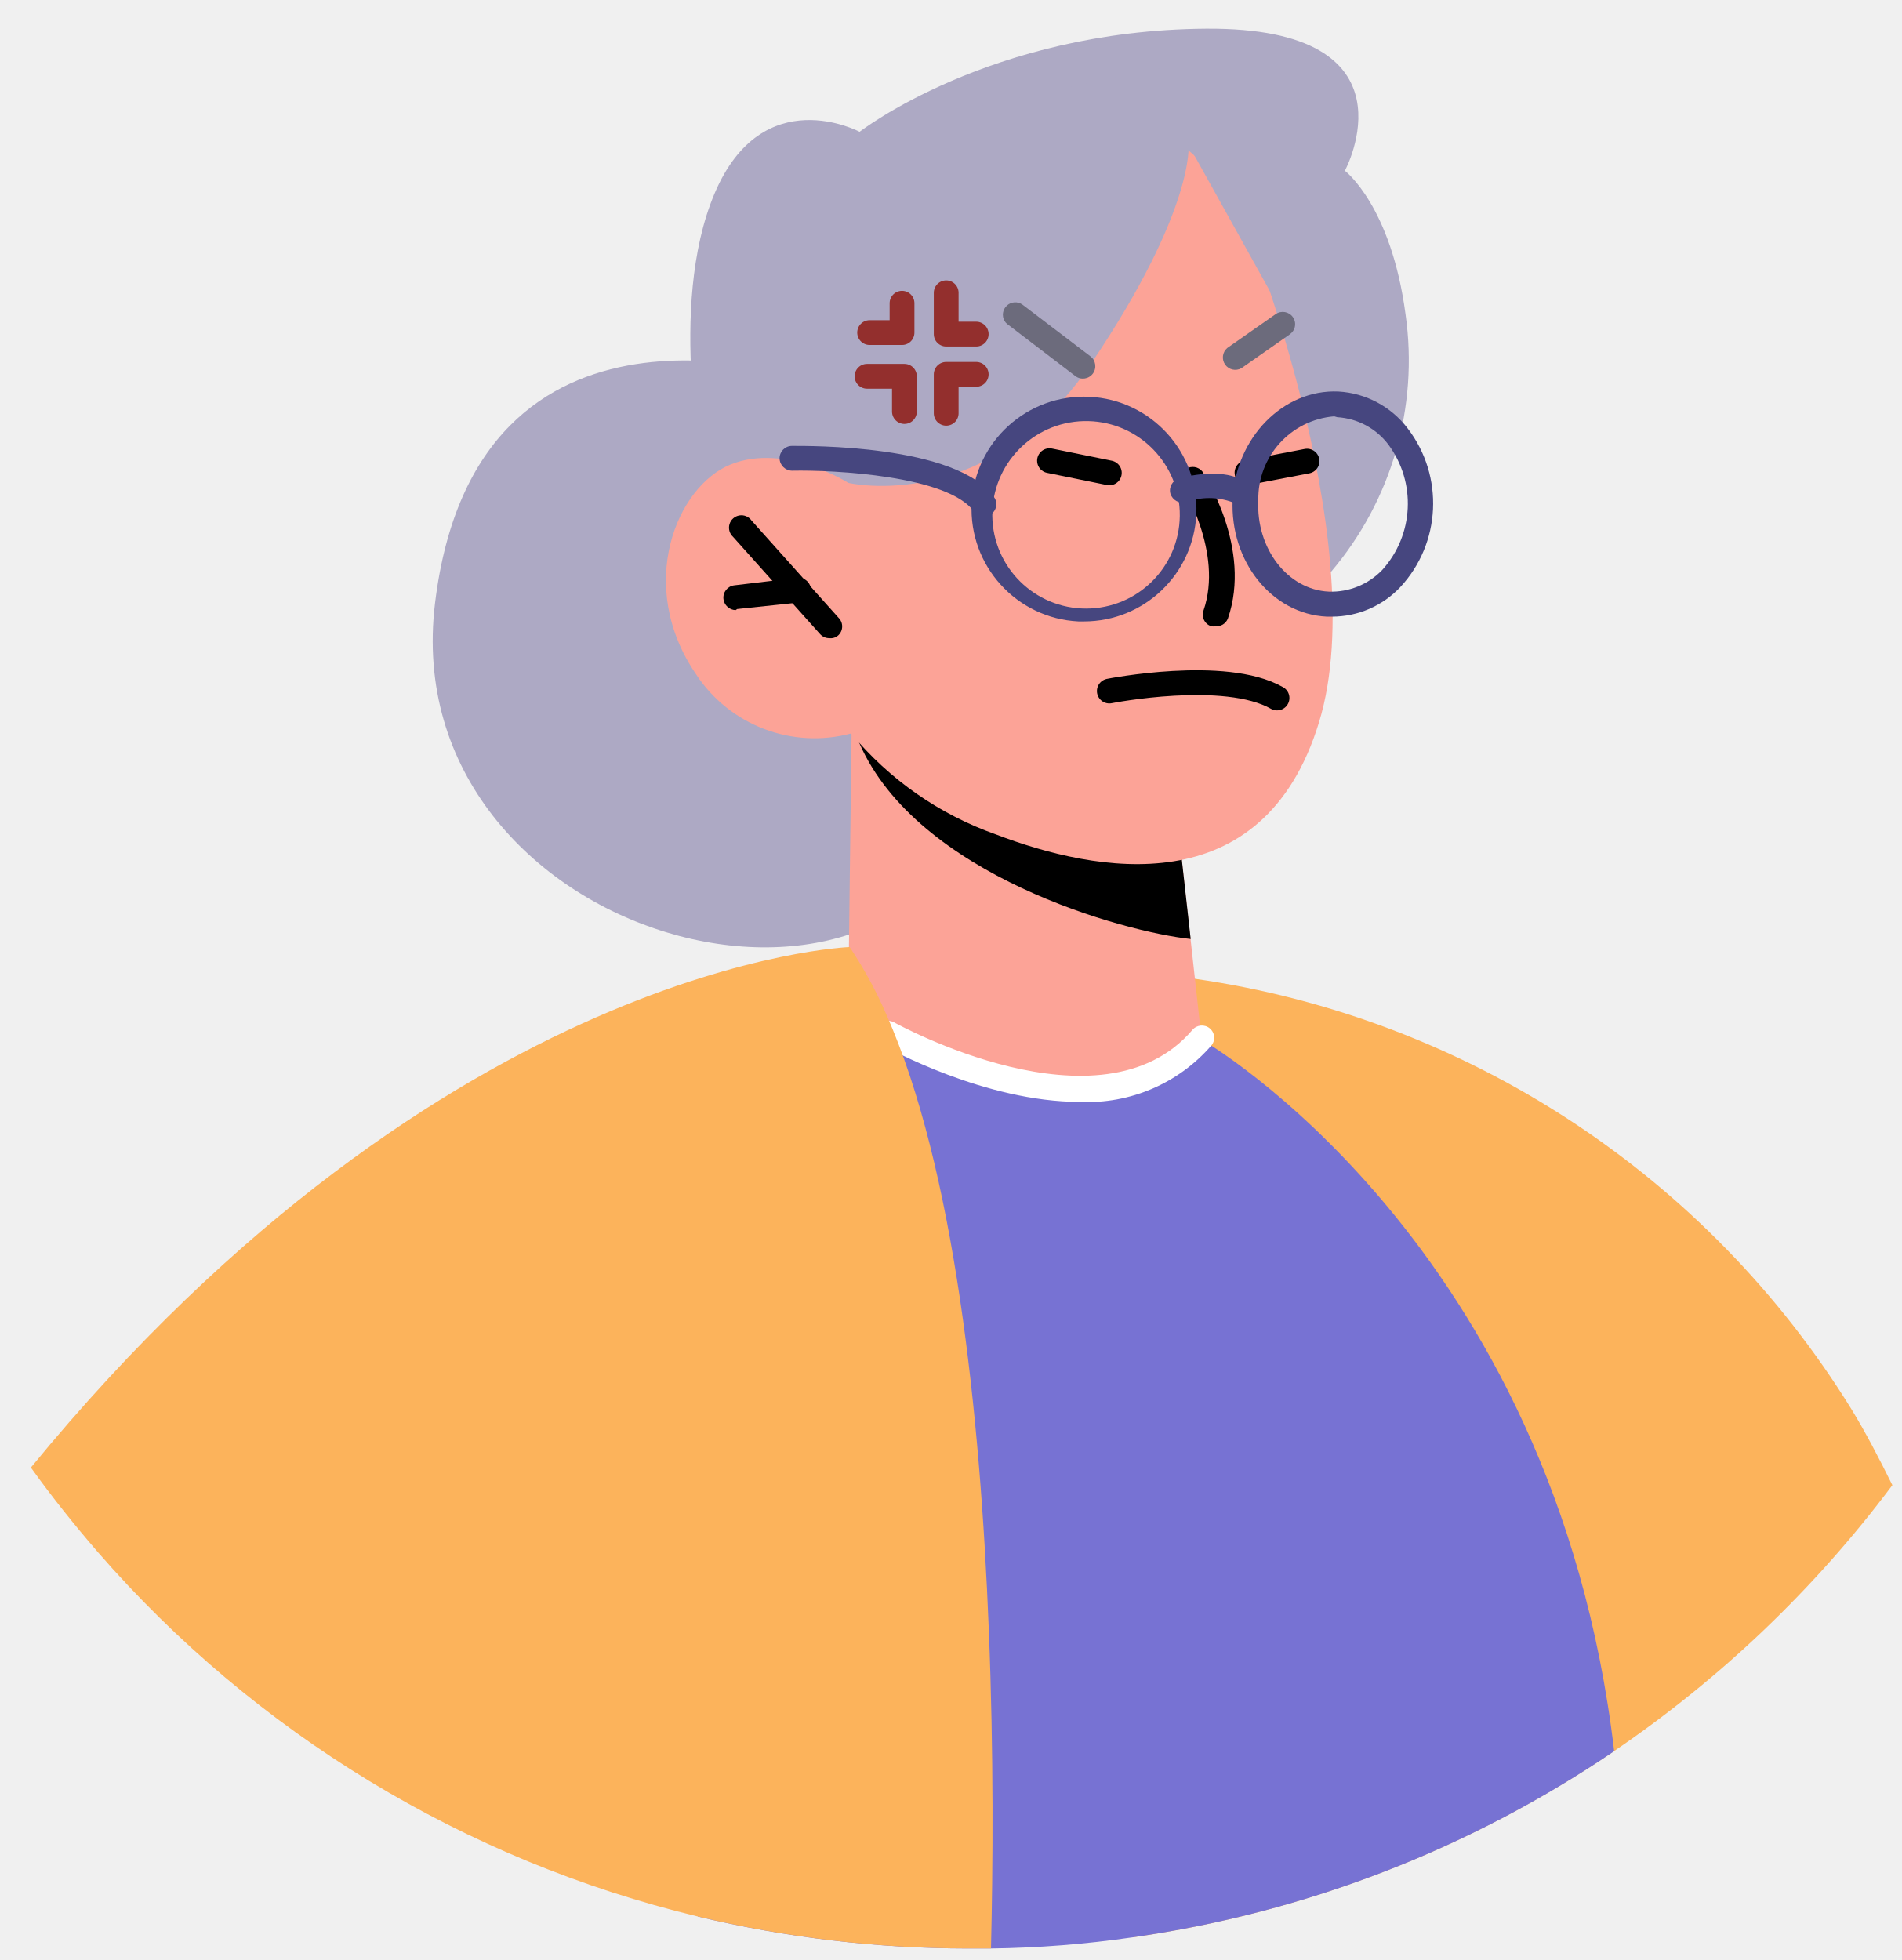
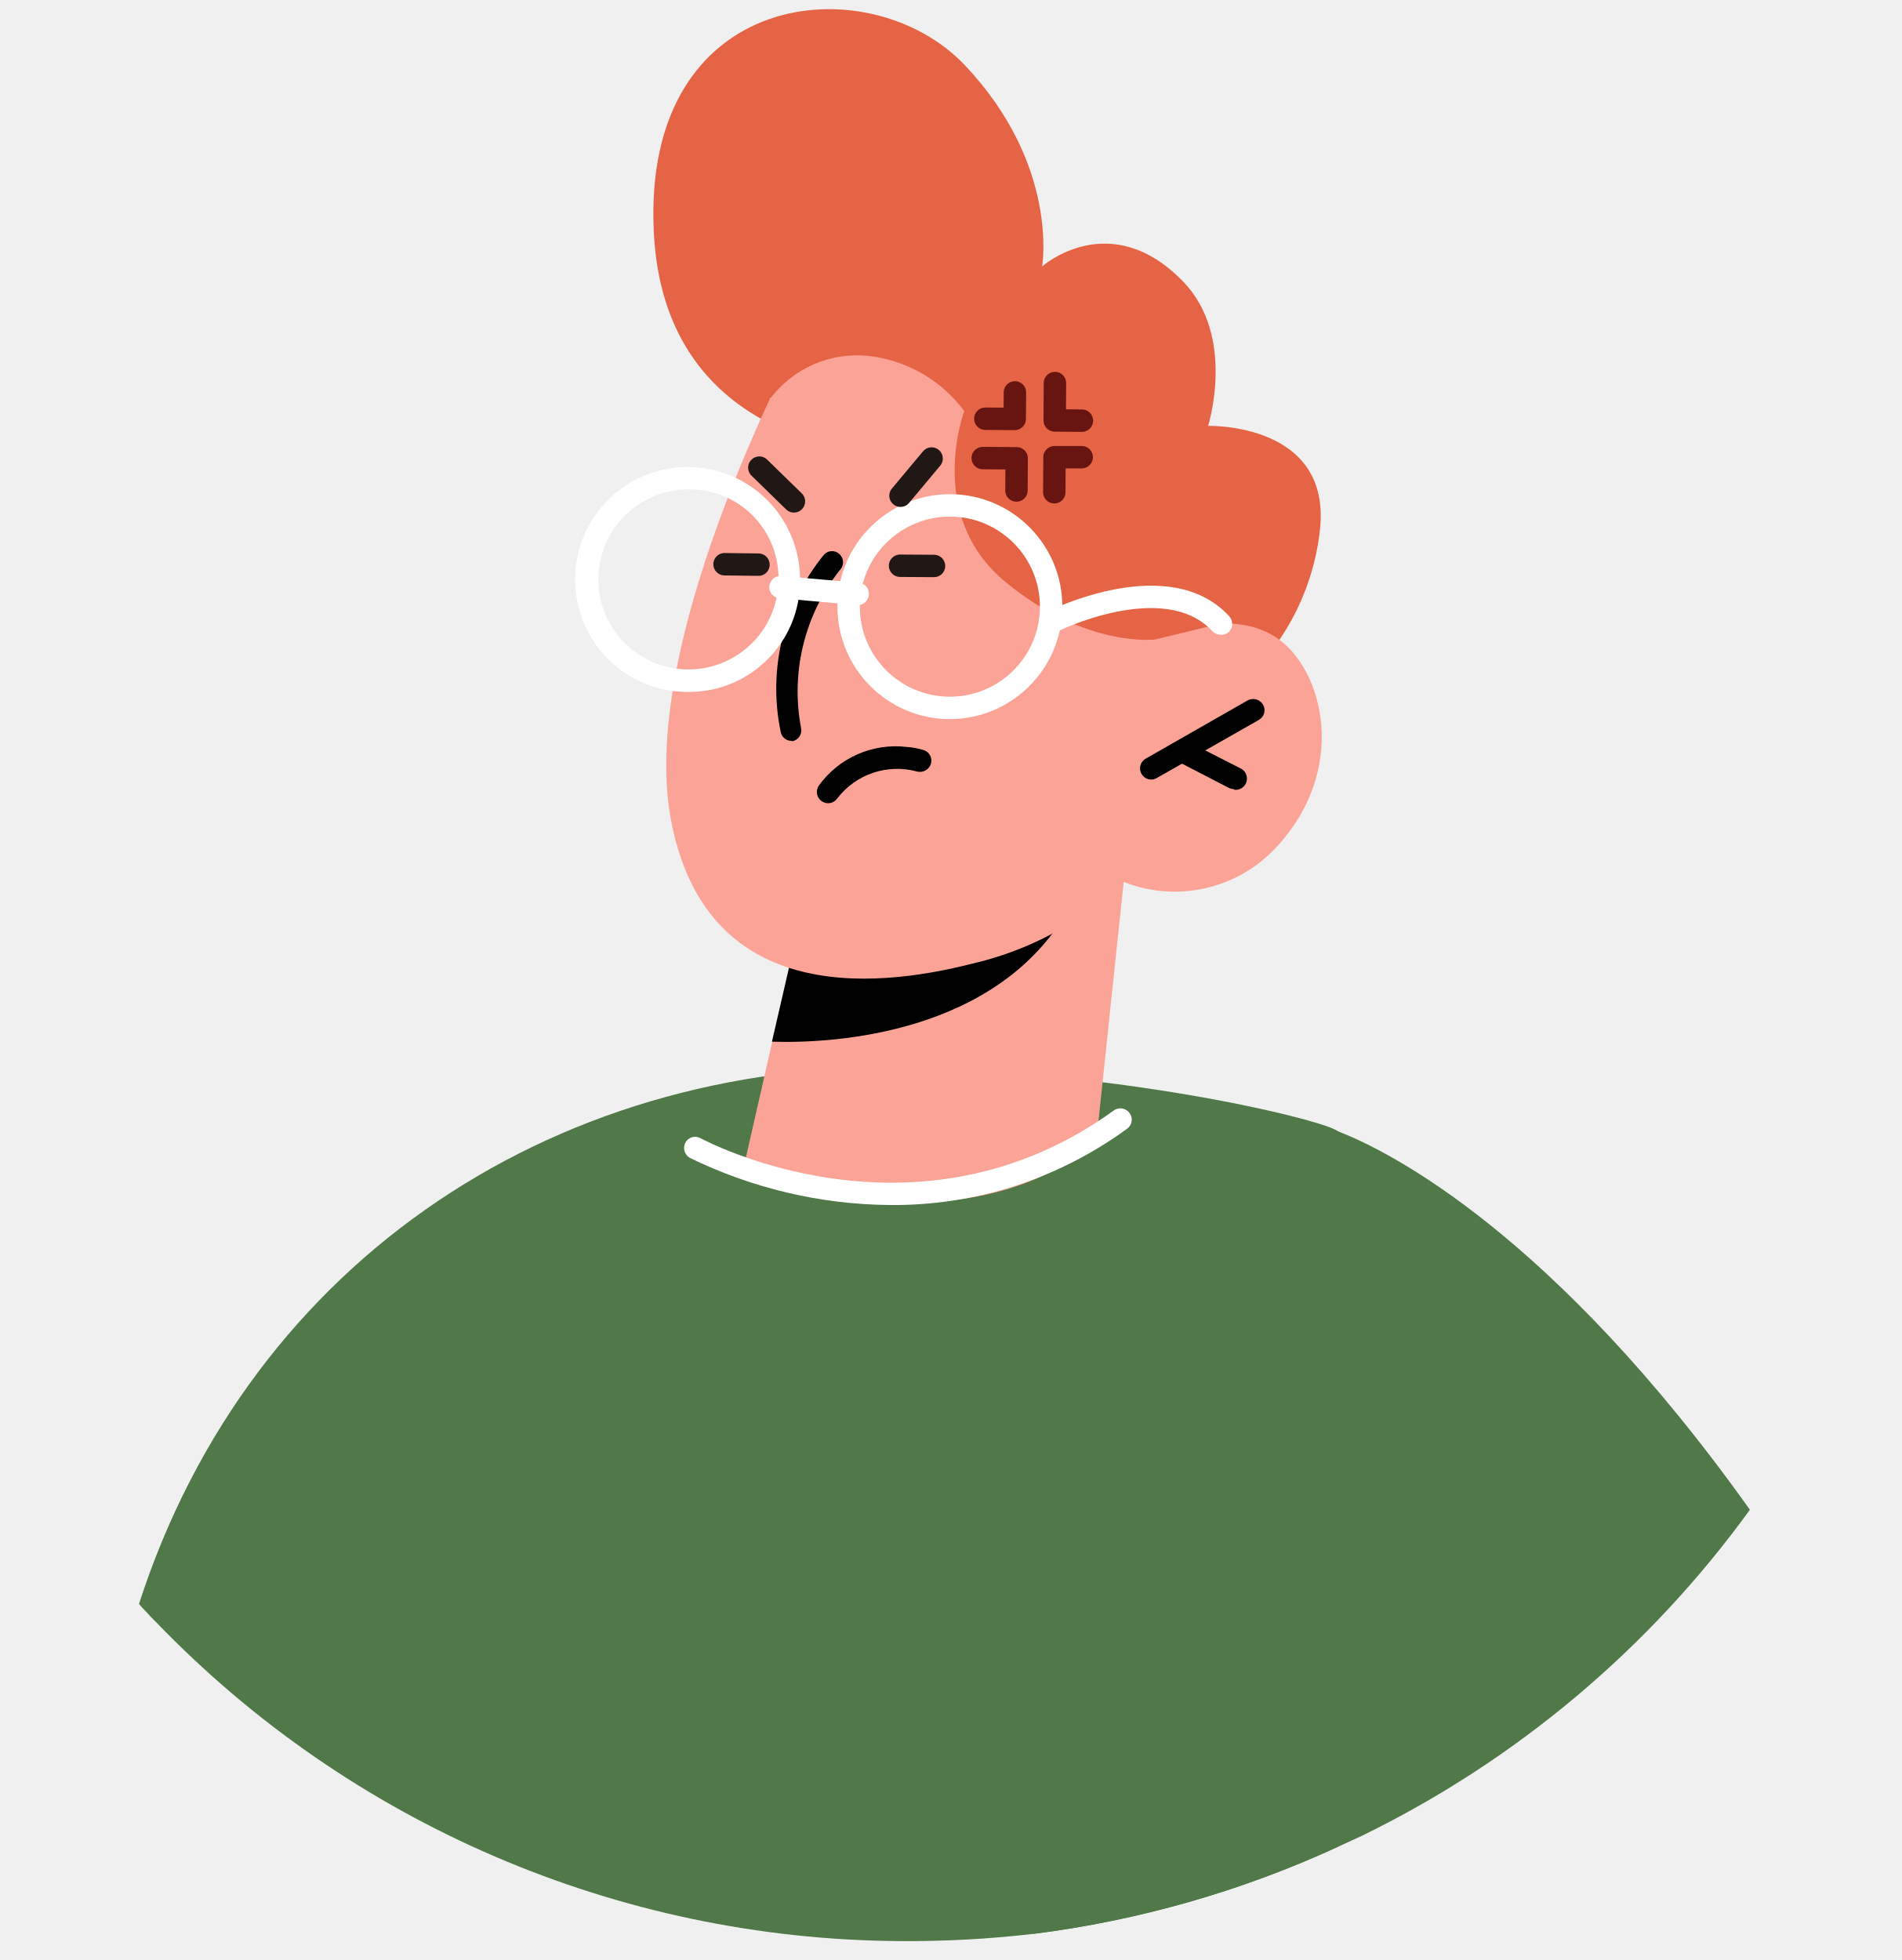
<svg xmlns="http://www.w3.org/2000/svg" id="Layer_1" data-name="Layer 1" viewBox="0 0 87.42 90.11">
  <defs>
-     <style>.cls-1{fill:#ada9c4;}.cls-2{fill:#fcb35b;}.cls-3{fill:#7772d3;}.cls-4{fill:#fca397;}.cls-5{fill:#6c6b7c;}.cls-6{fill:#fff;}.cls-7{fill:#46467f;}.cls-8,.cls-9{fill:none;stroke-linecap:round;stroke-linejoin:round;stroke-width:1.14px;}.cls-8{stroke:#000;}.cls-9{stroke:#932f2d;}</style>
+     <style>.cls-1{fill:#507849;}.cls-2{fill:#e56445;}.cls-3{fill:#fca397;}.cls-4{fill:#fff;}.cls-5,.cls-6{fill:none;stroke-linecap:round;stroke-linejoin:round;stroke-width:1.03px;}.cls-5{stroke:#681410;}.cls-6{stroke:#211815;}</style>
  </defs>
-   <path class="cls-1" d="M37,17.42S21.89,12.18,20,27.73s21.83,22,25.32,8.42S37,17.42,37,17.42Z" />
-   <path class="cls-2" d="M87,68.28a53.7,53.7,0,0,1-12.8,12.23,52.65,52.65,0,0,1-22.16,8.56L45.46,74.94,39.71,62.61,36.93,55.4l-3.07-8,4.33-.5,2.55-.3,6.61-.77L54.94,45A42.6,42.6,0,0,1,85.12,64.79C85.75,65.82,86.37,67,87,68.28Z" />
-   <path class="cls-3" d="M74.21,80.51a52.65,52.65,0,0,1-22.16,8.56,49.41,49.41,0,0,1-6.49.51c-.35,0-.7,0-1.06,0a53.52,53.52,0,0,1-12.42-1.47L36.93,55.4l1.26-8.48.47-3.17.63.14,8.06,2,7.9,1.91S71.45,57.07,74.21,80.51Z" />
-   <path class="cls-1" d="M61.2,26.28a15,15,0,0,0,3.42-11.82c-.66-5-2.79-6.61-2.79-6.61s3.56-6.6-6.38-6.53S39.52,6.06,39.52,6.06,35.06,3.68,32.85,8.9,32.4,22,32.4,22Z" />
-   <path class="cls-4" d="M39.15,33.72,39,45.83s2.15,3.51,9.24,4.15c5.28.47,7-2.22,7-2.22L54.07,37.14,41.29,34.21Z" />
-   <path d="M39.17,33a4.1,4.1,0,0,0,.34,1.17c2.66,6.08,12.18,8.68,15.23,9l-.67-6Z" />
-   <path class="cls-4" d="M57,9.54s6.22,15.25,3.64,23.67-10.28,6.9-14.86,5.15a15.23,15.23,0,0,1-6.65-4.64A6.52,6.52,0,0,1,32,31c-2.79-4.08-.9-8.65,1.6-9.65S39,22.2,39,22.2l-2.19-4.44S47-4.29,57,9.54Z" />
-   <path class="cls-1" d="M39,22.2s6.45,1.53,11.2-5.54,4.44-10,4.44-10l4.23,7.6S60,9.09,58.07,5.73,53.94,3,53.94,3L39.52,6.06,35.36,17.4Z" />
-   <path d="M55.87,28.79a.41.41,0,0,1-.19,0,.56.56,0,0,1-.35-.72c.93-2.7-1-5.74-1-5.77a.57.57,0,0,1,.95-.62c.09.14,2.29,3.53,1.17,6.76A.56.56,0,0,1,55.87,28.79Z" />
-   <path d="M38.13,29.34a.56.56,0,0,1-.43-.19l-4-4.47a.57.57,0,1,1,.85-.75l4,4.47a.56.56,0,0,1,0,.8A.52.52,0,0,1,38.13,29.34Z" />
-   <path d="M33.82,28.05a.58.58,0,0,1-.56-.51.57.57,0,0,1,.5-.63l2.85-.34a.57.57,0,1,1,.13,1.13L33.89,28Z" />
-   <path class="cls-5" d="M59.39,15.29l-.09.08-2.23,1.56a.57.57,0,0,1-.65-.93l2.23-1.56a.57.57,0,0,1,.79.14A.56.56,0,0,1,59.39,15.29Z" />
-   <path class="cls-5" d="M46.18,14.75A.57.57,0,0,1,47,14l3.13,2.38a.57.57,0,0,1-.69.91l-3.13-2.39A.49.49,0,0,1,46.18,14.75Z" />
-   <path class="cls-6" d="M49.65,50.66c-4.37,0-8.83-2.47-9.11-2.63a.57.57,0,0,1-.22-.77A.57.57,0,0,1,41.1,47c.09.05,9.52,5.27,13.72.35a.57.57,0,0,1,.8-.07.56.56,0,0,1,.06.8A7.55,7.55,0,0,1,49.65,50.66Z" />
-   <path class="cls-7" d="M49.83,28.57h-.25A5.17,5.17,0,1,1,55,23.64a5.17,5.17,0,0,1-5.16,4.93Zm0-9.21a4.31,4.31,0,1,0,.2,0Z" />
-   <path class="cls-7" d="M57,23.21a.54.54,0,0,1-.34-.12,3.08,3.08,0,0,0-2.14,0,.59.59,0,0,1-.71-.39.57.57,0,0,1,.39-.7c.21-.06,2.08-.59,3.14.22a.57.57,0,0,1-.34,1Z" />
-   <path class="cls-7" d="M45.23,23.74a.56.56,0,0,1-.46-.23c-1.19-1.64-6.42-1.91-8.35-1.87a.58.58,0,0,1-.58-.56.57.57,0,0,1,.56-.58c.76,0,7.55-.07,9.29,2.34a.56.56,0,0,1-.46.9Z" />
-   <path class="cls-2" d="M45.46,74.94c.23,5.68.19,10.91.1,14.64-.35,0-.7,0-1.06,0a53.52,53.52,0,0,1-12.42-1.47A53,53,0,0,1,4.5,71.36c-1.08-1.25-2.12-2.55-3.08-3.89C20.53,44.18,39.06,43.54,39.06,43.54s.16.23.23.35a19.45,19.45,0,0,1,1.45,2.73C43.88,53.68,45.07,65,45.46,74.94Z" />
-   <line class="cls-8" x1="48.25" y1="21.18" x2="51" y2="21.74" />
-   <line class="cls-8" x1="57.33" y1="21.73" x2="60.09" y2="21.2" />
-   <path class="cls-7" d="M61.24,28.35H61c-2.52-.12-4.46-2.53-4.33-5.38S59,17.89,61.53,18a4.3,4.3,0,0,1,3.19,1.7A5.66,5.66,0,0,1,64.37,27,4.32,4.32,0,0,1,61.24,28.35Zm.1-9.21A3.8,3.8,0,0,0,57.85,23c-.11,2.22,1.35,4.11,3.24,4.2a3.24,3.24,0,0,0,2.46-1,4.55,4.55,0,0,0,.28-5.76,3.18,3.18,0,0,0-2.35-1.26Z" />
-   <path class="cls-8" d="M51,31.77s5.31-1.05,7.71.32" />
-   <polyline class="cls-9" points="41.47 13.94 41.47 15.29 39.98 15.29" />
-   <polyline class="cls-9" points="43.5 13.46 43.5 15.36 44.88 15.36" />
-   <polyline class="cls-9" points="39.86 17.3 41.58 17.3 41.58 18.92" />
-   <polyline class="cls-9" points="43.5 19 43.5 17.21 44.88 17.21" />
+   <path class="cls-1" d="M6.39,73.74a3.59,3.59,0,0,0,.32.35c.14.16.29.32.44.46A47.85,47.85,0,0,0,41.34,89.24a50.11,50.11,0,0,0,6.16-.33h0a47.8,47.8,0,0,0,14-4c-.27-17.39,0-32.6,0-32.89-.16-.36-8.19-2.5-18.91-2.93C25.84,48.45,11.52,57.85,6.39,73.74Z" />
+   <path class="cls-1" d="M47.5,88.91h0a47.8,47.8,0,0,0,14-4l1.09-.5a48,48,0,0,0,17.86-15C71.4,56.7,63.87,52.94,61.61,52.05a5.7,5.7,0,0,0-.7-.25Z" />
+   <path class="cls-2" d="M41.69,20.9s-11.09.44-11.63-10.19C29.48-.61,40-1.61,44.36,3s3.55,9.25,3.55,9.25,3.12-2.77,6.48.69c2.46,2.54,1.15,6.64,1.15,6.64s5.71-.17,5.14,4.81a11.15,11.15,0,0,1-4.16,7.5Z" />
+   <path class="cls-3" d="M51.66,40.55,50.42,52.31s-2.48,3.16-9.42,3c-5.17-.12-6.85-1.47-6.85-1.47l1.34-5.89,1.32-5.73,12.72-1.42Z" />
+   <path d="M49.53,40.79a4.12,4.12,0,0,1-.46,1.1c-3.26,5.59-10.59,6.1-13.58,6l1.32-5.73Z" />
+   <path class="cls-3" d="M37,15.11s-7.73,14.1-6.16,22.55,9.19,7.83,13.83,6.65a15,15,0,0,0,7-3.76A6.37,6.37,0,0,0,58.9,38.7c3.16-3.65,1.83-8.29-.47-9.54s-5.32.24-5.32.24l2.62-4.07S48.28,2.81,37,15.11Z" />
+   <path d="M52.92,35.84a.52.52,0,0,1-.44-.26.51.51,0,0,1,.19-.7l4.69-2.68a.53.53,0,0,1,.71.2.51.51,0,0,1-.2.7l-4.69,2.67A.48.48,0,0,1,52.92,35.84Z" />
+   <path d="M56.73,36.28a.53.53,0,0,1-.24-.06L54.13,35a.52.52,0,0,1-.21-.7.51.51,0,0,1,.69-.21L57,35.31a.52.52,0,0,1-.25,1Z" />
+   <path d="M36.39,34.06a.5.5,0,0,1-.5-.42,9.75,9.75,0,0,1,2-8.15.5.5,0,0,1,.72,0,.51.51,0,0,1,0,.72,9,9,0,0,0-1.78,7.27.51.51,0,0,1-.41.6Z" />
+   <path class="cls-2" d="M35.43,18.3a5,5,0,0,1,4.47-1.94,6.36,6.36,0,0,1,4.43,2.54s-1.81,4.81,1.9,7.86,6.88,2.64,6.88,2.64l3-.73,2.57-4-7.42-9.91L41,7.89,35,12.32Z" />
+   <path d="M41.68,34.34a3.38,3.38,0,0,1,.77.14.51.51,0,0,1,.35.63.53.53,0,0,1-.64.36,3.47,3.47,0,0,0-3.67,1.24.51.51,0,0,1-.72.12.52.52,0,0,1-.12-.72A4.35,4.35,0,0,1,41.68,34.34Z" />
+   <path class="cls-4" d="M31.72,31.81a5.17,5.17,0,1,1,5.06-5.13A5.1,5.1,0,0,1,31.72,31.81Zm.07-9.31a4.14,4.14,0,1,0,4,4.17A4.08,4.08,0,0,0,31.79,22.5Z" />
+   <path class="cls-4" d="M43.63,33.06a5.17,5.17,0,1,1,5.21-5.13A5.18,5.18,0,0,1,43.63,33.06Zm.07-9.31a4.14,4.14,0,1,0,4.11,4.17A4.14,4.14,0,0,0,43.7,23.75Z" />
+   <path class="cls-4" d="M39.52,27.83l-3.68-.33a.5.5,0,0,1-.47-.56.53.53,0,0,1,.56-.46l3.64.32a.52.52,0,0,1,0,1Z" />
+   <path class="cls-4" d="M56.11,29.18a.5.5,0,0,1-.37-.16c-2.22-2.4-7.14,0-7.19.05a.51.51,0,0,1-.69-.23.51.51,0,0,1,.23-.69c.23-.12,5.66-2.8,8.41.17a.52.52,0,0,1,0,.73A.49.49,0,0,1,56.11,29.18Z" />
+   <path class="cls-4" d="M40.86,55.4a21.37,21.37,0,0,1-9.15-2.17.53.53,0,0,1-.2-.7.51.51,0,0,1,.7-.2c.1.05,9.87,5.33,19-1.28a.52.52,0,0,1,.72.12.51.51,0,0,1-.11.72A18.19,18.19,0,0,1,40.86,55.4Z" />
+   <polyline class="cls-5" points="46.66 18.04 46.65 19.26 45.3 19.25" />
+   <polyline class="cls-5" points="48.5 17.61 48.49 19.33 49.74 19.34" />
+   <polyline class="cls-5" points="45.18 21.06 46.74 21.07 46.73 22.55" />
+   <polyline class="cls-5" points="48.47 22.63 48.48 21.02 49.73 21.02" />
+   <line class="cls-6" x1="34.91" y1="21.5" x2="36.5" y2="23.05" />
+   <line class="cls-6" x1="42.83" y1="21.08" x2="41.4" y2="22.79" />
+   <line class="cls-6" x1="33.31" y1="25.94" x2="34.87" y2="25.96" />
+   <line class="cls-6" x1="41.38" y1="26.01" x2="42.94" y2="26.02" />
</svg>
